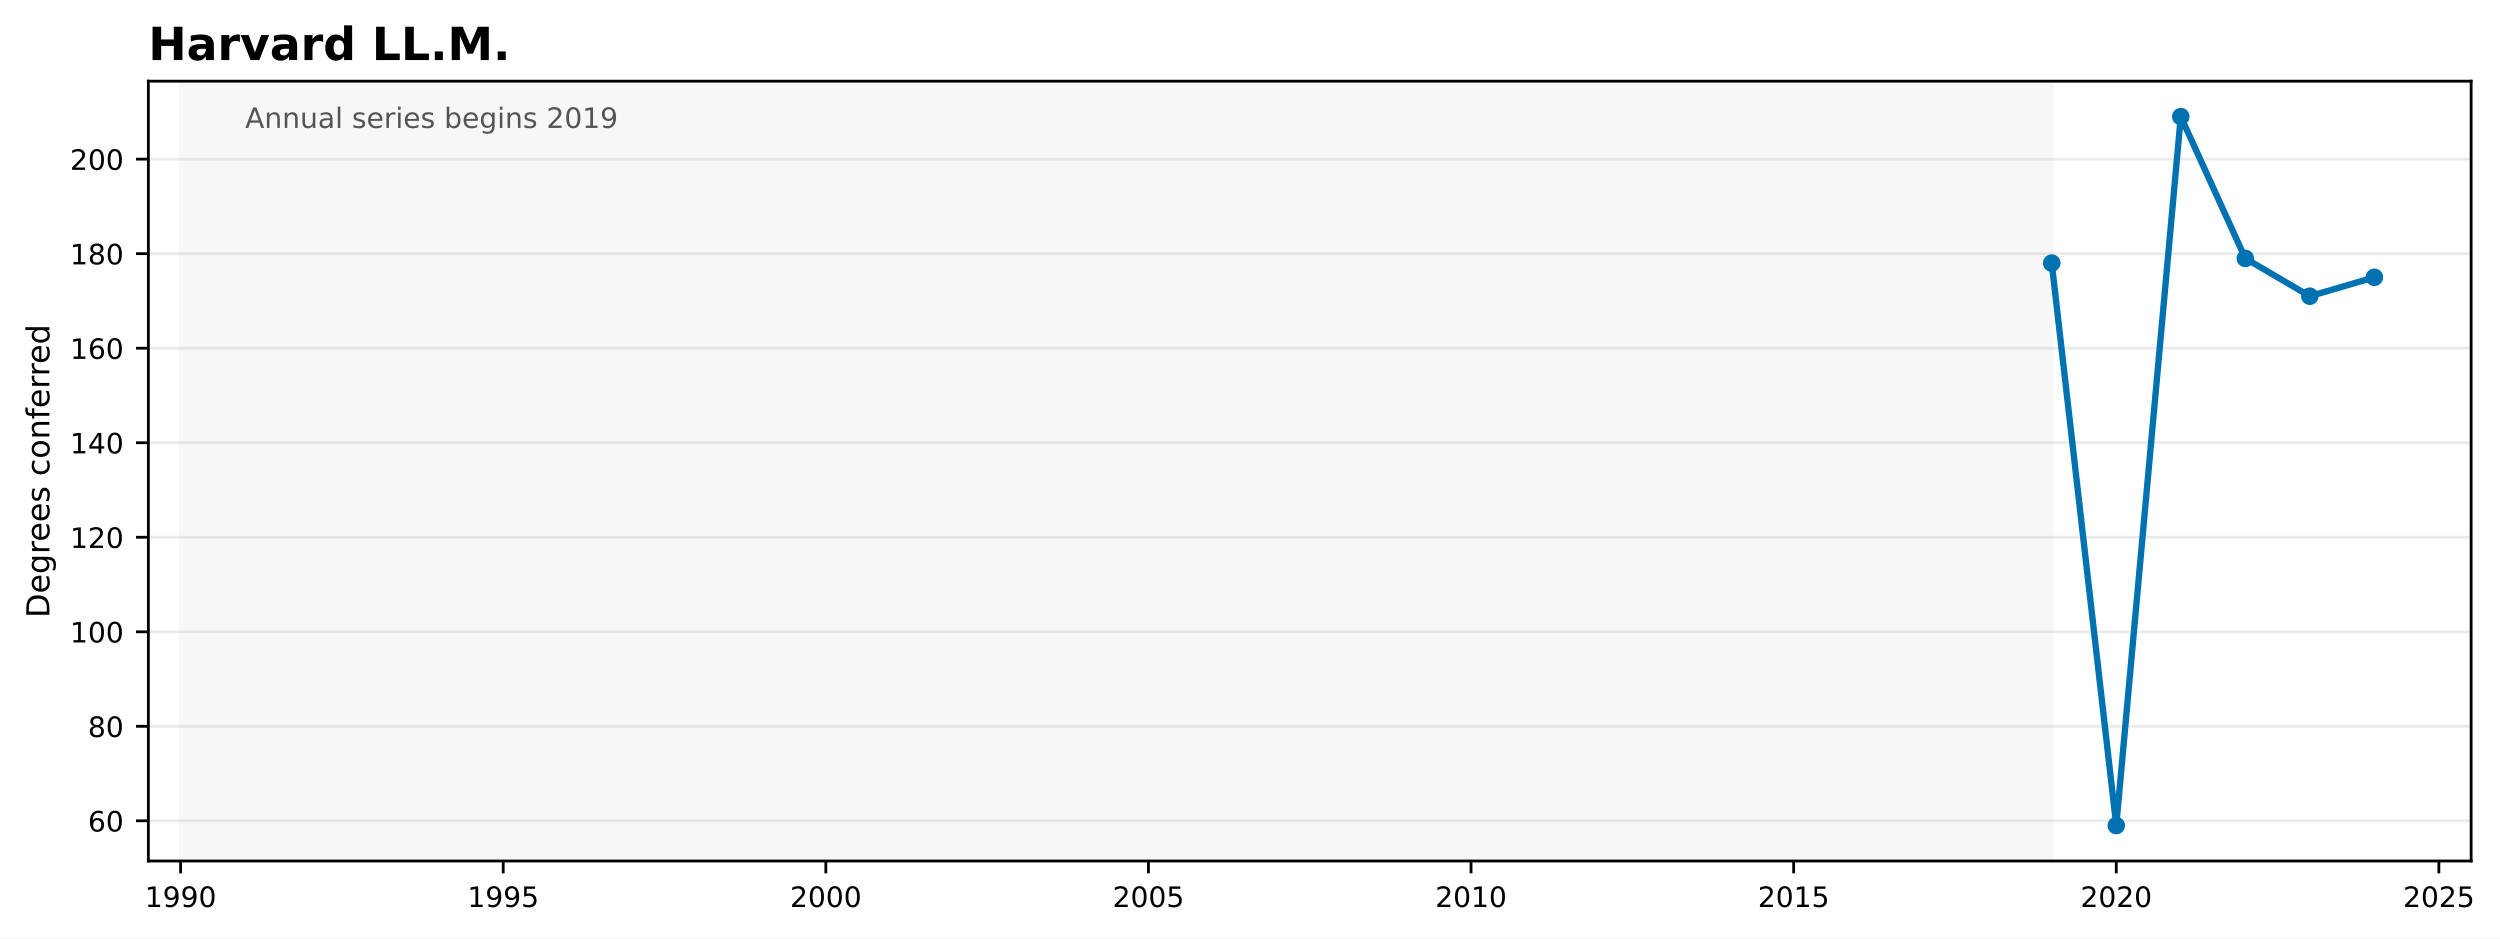
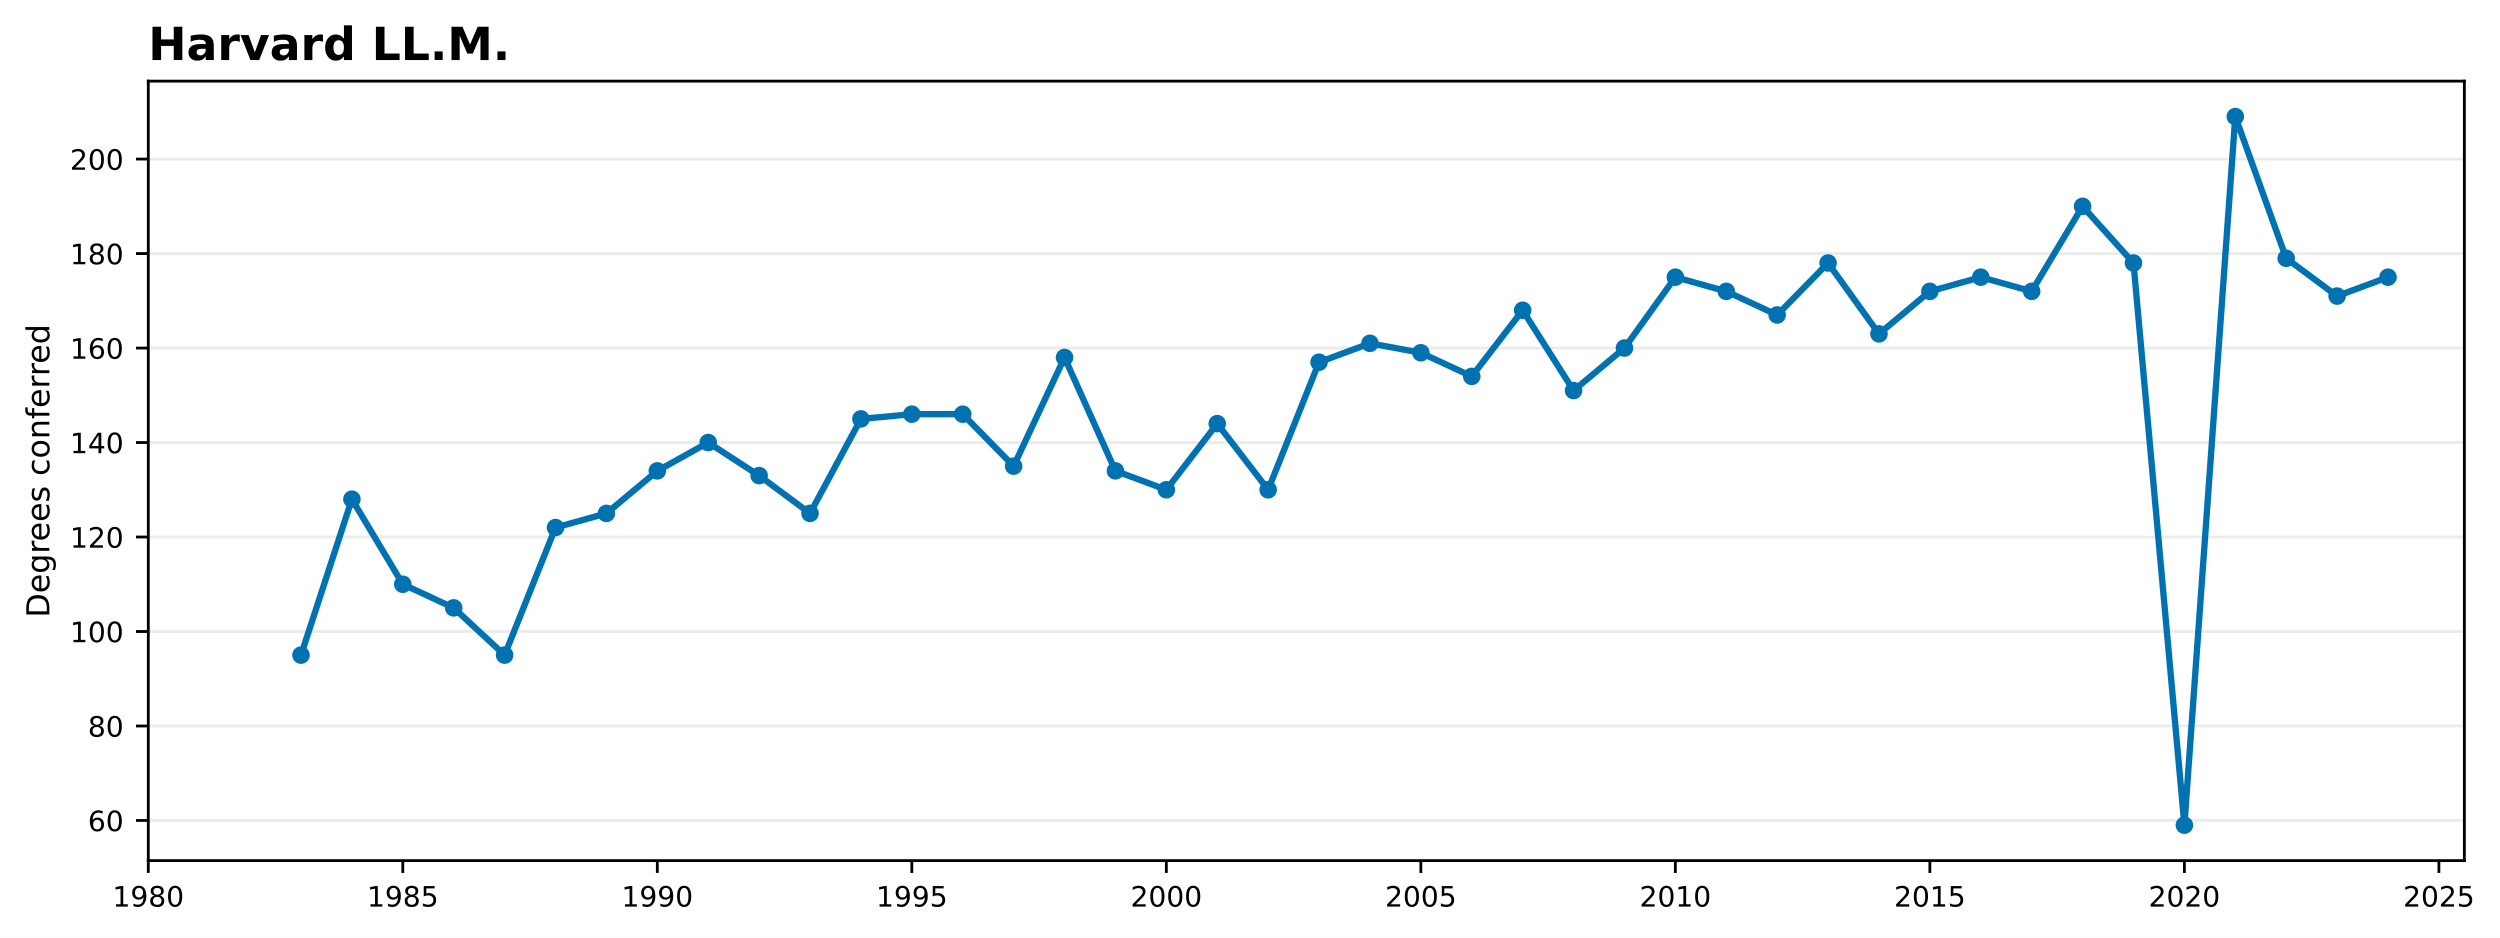
- <svg xmlns="http://www.w3.org/2000/svg" xmlns:xlink="http://www.w3.org/1999/xlink" width="710.798pt" height="266.74pt" viewBox="0 0 710.798 266.74" version="1.1">
+ <svg xmlns="http://www.w3.org/2000/svg" xmlns:xlink="http://www.w3.org/1999/xlink" width="711.113pt" height="266.74pt" viewBox="0 0 711.113 266.74" version="1.1">
  <defs>
    <style type="text/css">*{stroke-linejoin: round; stroke-linecap: butt}</style>
  </defs>
  <g id="figure_1">
    <g id="patch_1">
-       <path d="M 0 266.74  L 710.798 266.74  L 710.798 0  L 0 0  z " style="fill: #ffffff" />
+       <path d="M 0 266.74  L 711.113 266.74  L 711.113 0  L 0 0  z " style="fill: #ffffff" />
    </g>
    <g id="axes_1">
      <g id="patch_2">
-         <path d="M 42.18 244.798  L 702.59 244.798  L 702.59 23.078  L 42.18 23.078  z " style="fill: #ffffff" />
-       </g>
-       <g id="patch_3">
-         <path d="M 51.353 244.798  L 583.35 244.798  L 583.35 23.078  L 51.353 23.078  z " clip-path="url(#pd75ca9fc90)" style="fill: #999999; opacity: 0.08; stroke: #999999; stroke-linejoin: miter" />
+         <path d="M 42.18 244.798  L 700.972 244.798  L 700.972 23.078  L 42.18 23.078  z " style="fill: #ffffff" />
      </g>
      <g id="matplotlib.axis_1">
        <g id="xtick_1">
          <g id="line2d_1">
            <defs>
-               <path id="m35b9be7cf2" d="M 0 0  L 0 3.5  " style="stroke: #000000; stroke-width: 0.8" />
+               <path id="m74c1e029c2" d="M 0 0  L 0 3.5  " style="stroke: #000000; stroke-width: 0.8" />
            </defs>
            <g>
-               <use xlink:href="#m35b9be7cf2" x="51.353" y="244.798" style="stroke: #000000; stroke-width: 0.8" />
+               <use xlink:href="#m74c1e029c2" x="42.18" y="244.798" style="stroke: #000000; stroke-width: 0.8" />
            </g>
          </g>
          <g id="text_1">
-             <g transform="translate(41.17267 257.8767) scale(0.08 -0.08)">
+             <g transform="translate(32.00031 257.8767) scale(0.08 -0.08)">
              <defs>
                <path id="DejaVuSans-31" d="M 794 531  L 1825 531  L 1825 4091  L 703 3866  L 703 4441  L 1819 4666  L 2450 4666  L 2450 531  L 3481 531  L 3481 0  L 794 0  L 794 531  z " transform="scale(0.015625)" />
                <path id="DejaVuSans-39" d="M 703 97  L 703 672  Q 941 559 1184 500  Q 1428 441 1663 441  Q 2288 441 2617 861  Q 2947 1281 2994 2138  Q 2813 1869 2534 1725  Q 2256 1581 1919 1581  Q 1219 1581 811 2004  Q 403 2428 403 3163  Q 403 3881 828 4315  Q 1253 4750 1959 4750  Q 2769 4750 3195 4129  Q 3622 3509 3622 2328  Q 3622 1225 3098 567  Q 2575 -91 1691 -91  Q 1453 -91 1209 -44  Q 966 3 703 97  z M 1959 2075  Q 2384 2075 2632 2365  Q 2881 2656 2881 3163  Q 2881 3666 2632 3958  Q 2384 4250 1959 4250  Q 1534 4250 1286 3958  Q 1038 3666 1038 3163  Q 1038 2656 1286 2365  Q 1534 2075 1959 2075  z " transform="scale(0.015625)" />
+                 <path id="DejaVuSans-38" d="M 2034 2216  Q 1584 2216 1326 1975  Q 1069 1734 1069 1313  Q 1069 891 1326 650  Q 1584 409 2034 409  Q 2484 409 2743 651  Q 3003 894 3003 1313  Q 3003 1734 2745 1975  Q 2488 2216 2034 2216  z M 1403 2484  Q 997 2584 770 2862  Q 544 3141 544 3541  Q 544 4100 942 4425  Q 1341 4750 2034 4750  Q 2731 4750 3128 4425  Q 3525 4100 3525 3541  Q 3525 3141 3298 2862  Q 3072 2584 2669 2484  Q 3125 2378 3379 2068  Q 3634 1759 3634 1313  Q 3634 634 3220 271  Q 2806 -91 2034 -91  Q 1263 -91 848 271  Q 434 634 434 1313  Q 434 1759 690 2068  Q 947 2378 1403 2484  z M 1172 3481  Q 1172 3119 1398 2916  Q 1625 2713 2034 2713  Q 2441 2713 2670 2916  Q 2900 3119 2900 3481  Q 2900 3844 2670 4047  Q 2441 4250 2034 4250  Q 1625 4250 1398 4047  Q 1172 3844 1172 3481  z " transform="scale(0.015625)" />
                <path id="DejaVuSans-30" d="M 2034 4250  Q 1547 4250 1301 3770  Q 1056 3291 1056 2328  Q 1056 1369 1301 889  Q 1547 409 2034 409  Q 2525 409 2770 889  Q 3016 1369 3016 2328  Q 3016 3291 2770 3770  Q 2525 4250 2034 4250  z M 2034 4750  Q 2819 4750 3233 4129  Q 3647 3509 3647 2328  Q 3647 1150 3233 529  Q 2819 -91 2034 -91  Q 1250 -91 836 529  Q 422 1150 422 2328  Q 422 3509 836 4129  Q 1250 4750 2034 4750  z " transform="scale(0.015625)" />
              </defs>
+               <use xlink:href="#DejaVuSans-31" />
+               <use xlink:href="#DejaVuSans-39" transform="translate(63.62305 0)" />
+               <use xlink:href="#DejaVuSans-38" transform="translate(127.2461 0)" />
+               <use xlink:href="#DejaVuSans-30" transform="translate(190.8691 0)" />
+             </g>
+           </g>
+         </g>
+         <g id="xtick_2">
+           <g id="line2d_2">
+             <g>
+               <use xlink:href="#m74c1e029c2" x="114.575" y="244.798" style="stroke: #000000; stroke-width: 0.8" />
+             </g>
+           </g>
+           <g id="text_2">
+             <g transform="translate(104.395 257.8767) scale(0.08 -0.08)">
+               <defs>
+                 <path id="DejaVuSans-35" d="M 691 4666  L 3169 4666  L 3169 4134  L 1269 4134  L 1269 2991  Q 1406 3038 1543 3061  Q 1681 3084 1819 3084  Q 2600 3084 3056 2656  Q 3513 2228 3513 1497  Q 3513 744 3044 326  Q 2575 -91 1722 -91  Q 1428 -91 1123 -41  Q 819 9 494 109  L 494 744  Q 775 591 1075 516  Q 1375 441 1709 441  Q 2250 441 2565 725  Q 2881 1009 2881 1497  Q 2881 1984 2565 2268  Q 2250 2553 1709 2553  Q 1456 2553 1204 2497  Q 953 2441 691 2322  L 691 4666  z " transform="scale(0.015625)" />
+               </defs>
+               <use xlink:href="#DejaVuSans-31" />
+               <use xlink:href="#DejaVuSans-39" transform="translate(63.62305 0)" />
+               <use xlink:href="#DejaVuSans-38" transform="translate(127.2461 0)" />
+               <use xlink:href="#DejaVuSans-35" transform="translate(190.8691 0)" />
+             </g>
+           </g>
+         </g>
+         <g id="xtick_3">
+           <g id="line2d_3">
+             <g>
+               <use xlink:href="#m74c1e029c2" x="186.97" y="244.798" style="stroke: #000000; stroke-width: 0.8" />
+             </g>
+           </g>
+           <g id="text_3">
+             <g transform="translate(176.7897 257.8767) scale(0.08 -0.08)">
              <use xlink:href="#DejaVuSans-31" />
              <use xlink:href="#DejaVuSans-39" transform="translate(63.62305 0)" />
              <use xlink:href="#DejaVuSans-39" transform="translate(127.2461 0)" />
              <use xlink:href="#DejaVuSans-30" transform="translate(190.8691 0)" />
            </g>
          </g>
        </g>
-         <g id="xtick_2">
-           <g id="line2d_2">
-             <g>
-               <use xlink:href="#m35b9be7cf2" x="143.076" y="244.798" style="stroke: #000000; stroke-width: 0.8" />
-             </g>
-           </g>
-           <g id="text_2">
-             <g transform="translate(132.8963 257.8767) scale(0.08 -0.08)">
-               <defs>
-                 <path id="DejaVuSans-35" d="M 691 4666  L 3169 4666  L 3169 4134  L 1269 4134  L 1269 2991  Q 1406 3038 1543 3061  Q 1681 3084 1819 3084  Q 2600 3084 3056 2656  Q 3513 2228 3513 1497  Q 3513 744 3044 326  Q 2575 -91 1722 -91  Q 1428 -91 1123 -41  Q 819 9 494 109  L 494 744  Q 775 591 1075 516  Q 1375 441 1709 441  Q 2250 441 2565 725  Q 2881 1009 2881 1497  Q 2881 1984 2565 2268  Q 2250 2553 1709 2553  Q 1456 2553 1204 2497  Q 953 2441 691 2322  L 691 4666  z " transform="scale(0.015625)" />
-               </defs>
+         <g id="xtick_4">
+           <g id="line2d_4">
+             <g>
+               <use xlink:href="#m74c1e029c2" x="259.364" y="244.798" style="stroke: #000000; stroke-width: 0.8" />
+             </g>
+           </g>
+           <g id="text_4">
+             <g transform="translate(249.1844 257.8767) scale(0.08 -0.08)">
              <use xlink:href="#DejaVuSans-31" />
              <use xlink:href="#DejaVuSans-39" transform="translate(63.62305 0)" />
              <use xlink:href="#DejaVuSans-39" transform="translate(127.2461 0)" />
              <use xlink:href="#DejaVuSans-35" transform="translate(190.8691 0)" />
            </g>
          </g>
        </g>
-         <g id="xtick_3">
-           <g id="line2d_3">
-             <g>
-               <use xlink:href="#m35b9be7cf2" x="234.8" y="244.798" style="stroke: #000000; stroke-width: 0.8" />
-             </g>
-           </g>
-           <g id="text_3">
-             <g transform="translate(224.6199 257.8767) scale(0.08 -0.08)">
+         <g id="xtick_5">
+           <g id="line2d_5">
+             <g>
+               <use xlink:href="#m74c1e029c2" x="331.759" y="244.798" style="stroke: #000000; stroke-width: 0.8" />
+             </g>
+           </g>
+           <g id="text_5">
+             <g transform="translate(321.5792 257.8767) scale(0.08 -0.08)">
              <defs>
                <path id="DejaVuSans-32" d="M 1228 531  L 3431 531  L 3431 0  L 469 0  L 469 531  Q 828 903 1448 1529  Q 2069 2156 2228 2338  Q 2531 2678 2651 2914  Q 2772 3150 2772 3378  Q 2772 3750 2511 3984  Q 2250 4219 1831 4219  Q 1534 4219 1204 4116  Q 875 4013 500 3803  L 500 4441  Q 881 4594 1212 4672  Q 1544 4750 1819 4750  Q 2544 4750 2975 4387  Q 3406 4025 3406 3419  Q 3406 3131 3298 2873  Q 3191 2616 2906 2266  Q 2828 2175 2409 1742  Q 1991 1309 1228 531  z " transform="scale(0.015625)" />
              </defs>
              <use xlink:href="#DejaVuSans-32" />
              <use xlink:href="#DejaVuSans-30" transform="translate(63.62305 0)" />
              <use xlink:href="#DejaVuSans-30" transform="translate(127.2461 0)" />
              <use xlink:href="#DejaVuSans-30" transform="translate(190.8691 0)" />
            </g>
          </g>
        </g>
-         <g id="xtick_4">
-           <g id="line2d_4">
-             <g>
-               <use xlink:href="#m35b9be7cf2" x="326.524" y="244.798" style="stroke: #000000; stroke-width: 0.8" />
-             </g>
-           </g>
-           <g id="text_4">
-             <g transform="translate(316.3435 257.8767) scale(0.08 -0.08)">
+         <g id="xtick_6">
+           <g id="line2d_6">
+             <g>
+               <use xlink:href="#m74c1e029c2" x="404.154" y="244.798" style="stroke: #000000; stroke-width: 0.8" />
+             </g>
+           </g>
+           <g id="text_6">
+             <g transform="translate(393.9739 257.8767) scale(0.08 -0.08)">
              <use xlink:href="#DejaVuSans-32" />
              <use xlink:href="#DejaVuSans-30" transform="translate(63.62305 0)" />
              <use xlink:href="#DejaVuSans-30" transform="translate(127.2461 0)" />
              <use xlink:href="#DejaVuSans-35" transform="translate(190.8691 0)" />
            </g>
          </g>
        </g>
-         <g id="xtick_5">
-           <g id="line2d_5">
-             <g>
-               <use xlink:href="#m35b9be7cf2" x="418.247" y="244.798" style="stroke: #000000; stroke-width: 0.8" />
-             </g>
-           </g>
-           <g id="text_5">
-             <g transform="translate(408.0671 257.8767) scale(0.08 -0.08)">
+         <g id="xtick_7">
+           <g id="line2d_7">
+             <g>
+               <use xlink:href="#m74c1e029c2" x="476.549" y="244.798" style="stroke: #000000; stroke-width: 0.8" />
+             </g>
+           </g>
+           <g id="text_7">
+             <g transform="translate(466.3686 257.8767) scale(0.08 -0.08)">
              <use xlink:href="#DejaVuSans-32" />
              <use xlink:href="#DejaVuSans-30" transform="translate(63.62305 0)" />
              <use xlink:href="#DejaVuSans-31" transform="translate(127.2461 0)" />
              <use xlink:href="#DejaVuSans-30" transform="translate(190.8691 0)" />
            </g>
          </g>
        </g>
-         <g id="xtick_6">
-           <g id="line2d_6">
-             <g>
-               <use xlink:href="#m35b9be7cf2" x="509.971" y="244.798" style="stroke: #000000; stroke-width: 0.8" />
-             </g>
-           </g>
-           <g id="text_6">
-             <g transform="translate(499.7907 257.8767) scale(0.08 -0.08)">
+         <g id="xtick_8">
+           <g id="line2d_8">
+             <g>
+               <use xlink:href="#m74c1e029c2" x="548.943" y="244.798" style="stroke: #000000; stroke-width: 0.8" />
+             </g>
+           </g>
+           <g id="text_8">
+             <g transform="translate(538.7633 257.8767) scale(0.08 -0.08)">
              <use xlink:href="#DejaVuSans-32" />
              <use xlink:href="#DejaVuSans-30" transform="translate(63.62305 0)" />
              <use xlink:href="#DejaVuSans-31" transform="translate(127.2461 0)" />
              <use xlink:href="#DejaVuSans-35" transform="translate(190.8691 0)" />
            </g>
          </g>
        </g>
-         <g id="xtick_7">
-           <g id="line2d_7">
-             <g>
-               <use xlink:href="#m35b9be7cf2" x="601.694" y="244.798" style="stroke: #000000; stroke-width: 0.8" />
-             </g>
-           </g>
-           <g id="text_7">
-             <g transform="translate(591.5143 257.8767) scale(0.08 -0.08)">
+         <g id="xtick_9">
+           <g id="line2d_9">
+             <g>
+               <use xlink:href="#m74c1e029c2" x="621.338" y="244.798" style="stroke: #000000; stroke-width: 0.8" />
+             </g>
+           </g>
+           <g id="text_9">
+             <g transform="translate(611.158 257.8767) scale(0.08 -0.08)">
              <use xlink:href="#DejaVuSans-32" />
              <use xlink:href="#DejaVuSans-30" transform="translate(63.62305 0)" />
              <use xlink:href="#DejaVuSans-32" transform="translate(127.2461 0)" />
              <use xlink:href="#DejaVuSans-30" transform="translate(190.8691 0)" />
            </g>
          </g>
        </g>
-         <g id="xtick_8">
-           <g id="line2d_8">
-             <g>
-               <use xlink:href="#m35b9be7cf2" x="693.418" y="244.798" style="stroke: #000000; stroke-width: 0.8" />
-             </g>
-           </g>
-           <g id="text_8">
-             <g transform="translate(683.238 257.8767) scale(0.08 -0.08)">
+         <g id="xtick_10">
+           <g id="line2d_10">
+             <g>
+               <use xlink:href="#m74c1e029c2" x="693.733" y="244.798" style="stroke: #000000; stroke-width: 0.8" />
+             </g>
+           </g>
+           <g id="text_10">
+             <g transform="translate(683.5527 257.8767) scale(0.08 -0.08)">
              <use xlink:href="#DejaVuSans-32" />
              <use xlink:href="#DejaVuSans-30" transform="translate(63.62305 0)" />
              <use xlink:href="#DejaVuSans-32" transform="translate(127.2461 0)" />
              <use xlink:href="#DejaVuSans-35" transform="translate(190.8691 0)" />
            </g>
          </g>
        </g>
      </g>
      <g id="matplotlib.axis_2">
        <g id="ytick_1">
-           <g id="line2d_9">
-             <path d="M 42.18 233.376  L 702.59 233.376  " clip-path="url(#pd75ca9fc90)" style="fill: none; stroke: #b0b0b0; stroke-opacity: 0.25; stroke-width: 0.8; stroke-linecap: square" />
-           </g>
-           <g id="line2d_10">
+           <g id="line2d_11">
+             <path d="M 42.18 233.376  L 700.972 233.376  " clip-path="url(#pdbf2607a46)" style="fill: none; stroke: #b0b0b0; stroke-opacity: 0.25; stroke-width: 0.8; stroke-linecap: square" />
+           </g>
+           <g id="line2d_12">
            <defs>
-               <path id="mcba02f9707" d="M 0 0  L -3.5 0  " style="stroke: #000000; stroke-width: 0.8" />
+               <path id="mb4d00c3339" d="M 0 0  L -3.5 0  " style="stroke: #000000; stroke-width: 0.8" />
            </defs>
            <g>
-               <use xlink:href="#mcba02f9707" x="42.18" y="233.376" style="stroke: #000000; stroke-width: 0.8" />
-             </g>
-           </g>
-           <g id="text_9">
+               <use xlink:href="#mb4d00c3339" x="42.18" y="233.376" style="stroke: #000000; stroke-width: 0.8" />
+             </g>
+           </g>
+           <g id="text_11">
            <g transform="translate(25.00031 236.4154) scale(0.08 -0.08)">
              <defs>
                <path id="DejaVuSans-36" d="M 2113 2584  Q 1688 2584 1439 2293  Q 1191 2003 1191 1497  Q 1191 994 1439 701  Q 1688 409 2113 409  Q 2538 409 2786 701  Q 3034 994 3034 1497  Q 3034 2003 2786 2293  Q 2538 2584 2113 2584  z M 3366 4563  L 3366 3988  Q 3128 4100 2886 4159  Q 2644 4219 2406 4219  Q 1781 4219 1451 3797  Q 1122 3375 1075 2522  Q 1259 2794 1537 2939  Q 1816 3084 2150 3084  Q 2853 3084 3261 2657  Q 3669 2231 3669 1497  Q 3669 778 3244 343  Q 2819 -91 2113 -91  Q 1303 -91 875 529  Q 447 1150 447 2328  Q 447 3434 972 4092  Q 1497 4750 2381 4750  Q 2619 4750 2861 4703  Q 3103 4656 3366 4563  z " transform="scale(0.015625)" />
              </defs>
              <use xlink:href="#DejaVuSans-36" />
              <use xlink:href="#DejaVuSans-30" transform="translate(63.62305 0)" />
            </g>
          </g>
        </g>
        <g id="ytick_2">
-           <g id="line2d_11">
-             <path d="M 42.18 206.501  L 702.59 206.501  " clip-path="url(#pd75ca9fc90)" style="fill: none; stroke: #b0b0b0; stroke-opacity: 0.25; stroke-width: 0.8; stroke-linecap: square" />
-           </g>
-           <g id="line2d_12">
-             <g>
-               <use xlink:href="#mcba02f9707" x="42.18" y="206.501" style="stroke: #000000; stroke-width: 0.8" />
-             </g>
-           </g>
-           <g id="text_10">
+           <g id="line2d_13">
+             <path d="M 42.18 206.501  L 700.972 206.501  " clip-path="url(#pdbf2607a46)" style="fill: none; stroke: #b0b0b0; stroke-opacity: 0.25; stroke-width: 0.8; stroke-linecap: square" />
+           </g>
+           <g id="line2d_14">
+             <g>
+               <use xlink:href="#mb4d00c3339" x="42.18" y="206.501" style="stroke: #000000; stroke-width: 0.8" />
+             </g>
+           </g>
+           <g id="text_12">
            <g transform="translate(25.00031 209.5403) scale(0.08 -0.08)">
-               <defs>
-                 <path id="DejaVuSans-38" d="M 2034 2216  Q 1584 2216 1326 1975  Q 1069 1734 1069 1313  Q 1069 891 1326 650  Q 1584 409 2034 409  Q 2484 409 2743 651  Q 3003 894 3003 1313  Q 3003 1734 2745 1975  Q 2488 2216 2034 2216  z M 1403 2484  Q 997 2584 770 2862  Q 544 3141 544 3541  Q 544 4100 942 4425  Q 1341 4750 2034 4750  Q 2731 4750 3128 4425  Q 3525 4100 3525 3541  Q 3525 3141 3298 2862  Q 3072 2584 2669 2484  Q 3125 2378 3379 2068  Q 3634 1759 3634 1313  Q 3634 634 3220 271  Q 2806 -91 2034 -91  Q 1263 -91 848 271  Q 434 634 434 1313  Q 434 1759 690 2068  Q 947 2378 1403 2484  z M 1172 3481  Q 1172 3119 1398 2916  Q 1625 2713 2034 2713  Q 2441 2713 2670 2916  Q 2900 3119 2900 3481  Q 2900 3844 2670 4047  Q 2441 4250 2034 4250  Q 1625 4250 1398 4047  Q 1172 3844 1172 3481  z " transform="scale(0.015625)" />
-               </defs>
              <use xlink:href="#DejaVuSans-38" />
              <use xlink:href="#DejaVuSans-30" transform="translate(63.62305 0)" />
            </g>
          </g>
        </g>
        <g id="ytick_3">
-           <g id="line2d_13">
-             <path d="M 42.18 179.626  L 702.59 179.626  " clip-path="url(#pd75ca9fc90)" style="fill: none; stroke: #b0b0b0; stroke-opacity: 0.25; stroke-width: 0.8; stroke-linecap: square" />
-           </g>
-           <g id="line2d_14">
-             <g>
-               <use xlink:href="#mcba02f9707" x="42.18" y="179.626" style="stroke: #000000; stroke-width: 0.8" />
-             </g>
-           </g>
-           <g id="text_11">
+           <g id="line2d_15">
+             <path d="M 42.18 179.626  L 700.972 179.626  " clip-path="url(#pdbf2607a46)" style="fill: none; stroke: #b0b0b0; stroke-opacity: 0.25; stroke-width: 0.8; stroke-linecap: square" />
+           </g>
+           <g id="line2d_16">
+             <g>
+               <use xlink:href="#mb4d00c3339" x="42.18" y="179.626" style="stroke: #000000; stroke-width: 0.8" />
+             </g>
+           </g>
+           <g id="text_13">
            <g transform="translate(19.91031 182.6651) scale(0.08 -0.08)">
              <use xlink:href="#DejaVuSans-31" />
              <use xlink:href="#DejaVuSans-30" transform="translate(63.62305 0)" />
              <use xlink:href="#DejaVuSans-30" transform="translate(127.2461 0)" />
            </g>
          </g>
        </g>
        <g id="ytick_4">
-           <g id="line2d_15">
-             <path d="M 42.18 152.751  L 702.59 152.751  " clip-path="url(#pd75ca9fc90)" style="fill: none; stroke: #b0b0b0; stroke-opacity: 0.25; stroke-width: 0.8; stroke-linecap: square" />
-           </g>
-           <g id="line2d_16">
-             <g>
-               <use xlink:href="#mcba02f9707" x="42.18" y="152.751" style="stroke: #000000; stroke-width: 0.8" />
-             </g>
-           </g>
-           <g id="text_12">
+           <g id="line2d_17">
+             <path d="M 42.18 152.751  L 700.972 152.751  " clip-path="url(#pdbf2607a46)" style="fill: none; stroke: #b0b0b0; stroke-opacity: 0.25; stroke-width: 0.8; stroke-linecap: square" />
+           </g>
+           <g id="line2d_18">
+             <g>
+               <use xlink:href="#mb4d00c3339" x="42.18" y="152.751" style="stroke: #000000; stroke-width: 0.8" />
+             </g>
+           </g>
+           <g id="text_14">
            <g transform="translate(19.91031 155.79) scale(0.08 -0.08)">
              <use xlink:href="#DejaVuSans-31" />
              <use xlink:href="#DejaVuSans-32" transform="translate(63.62305 0)" />
              <use xlink:href="#DejaVuSans-30" transform="translate(127.2461 0)" />
            </g>
          </g>
        </g>
        <g id="ytick_5">
-           <g id="line2d_17">
-             <path d="M 42.18 125.875  L 702.59 125.875  " clip-path="url(#pd75ca9fc90)" style="fill: none; stroke: #b0b0b0; stroke-opacity: 0.25; stroke-width: 0.8; stroke-linecap: square" />
-           </g>
-           <g id="line2d_18">
-             <g>
-               <use xlink:href="#mcba02f9707" x="42.18" y="125.875" style="stroke: #000000; stroke-width: 0.8" />
-             </g>
-           </g>
-           <g id="text_13">
+           <g id="line2d_19">
+             <path d="M 42.18 125.875  L 700.972 125.875  " clip-path="url(#pdbf2607a46)" style="fill: none; stroke: #b0b0b0; stroke-opacity: 0.25; stroke-width: 0.8; stroke-linecap: square" />
+           </g>
+           <g id="line2d_20">
+             <g>
+               <use xlink:href="#mb4d00c3339" x="42.18" y="125.875" style="stroke: #000000; stroke-width: 0.8" />
+             </g>
+           </g>
+           <g id="text_15">
            <g transform="translate(19.91031 128.9148) scale(0.08 -0.08)">
              <defs>
                <path id="DejaVuSans-34" d="M 2419 4116  L 825 1625  L 2419 1625  L 2419 4116  z M 2253 4666  L 3047 4666  L 3047 1625  L 3713 1625  L 3713 1100  L 3047 1100  L 3047 0  L 2419 0  L 2419 1100  L 313 1100  L 313 1709  L 2253 4666  z " transform="scale(0.015625)" />
              </defs>
              <use xlink:href="#DejaVuSans-31" />
              <use xlink:href="#DejaVuSans-34" transform="translate(63.62305 0)" />
              <use xlink:href="#DejaVuSans-30" transform="translate(127.2461 0)" />
            </g>
          </g>
        </g>
        <g id="ytick_6">
-           <g id="line2d_19">
-             <path d="M 42.18 99  L 702.59 99  " clip-path="url(#pd75ca9fc90)" style="fill: none; stroke: #b0b0b0; stroke-opacity: 0.25; stroke-width: 0.8; stroke-linecap: square" />
-           </g>
-           <g id="line2d_20">
-             <g>
-               <use xlink:href="#mcba02f9707" x="42.18" y="99" style="stroke: #000000; stroke-width: 0.8" />
-             </g>
-           </g>
-           <g id="text_14">
+           <g id="line2d_21">
+             <path d="M 42.18 99  L 700.972 99  " clip-path="url(#pdbf2607a46)" style="fill: none; stroke: #b0b0b0; stroke-opacity: 0.25; stroke-width: 0.8; stroke-linecap: square" />
+           </g>
+           <g id="line2d_22">
+             <g>
+               <use xlink:href="#mb4d00c3339" x="42.18" y="99" style="stroke: #000000; stroke-width: 0.8" />
+             </g>
+           </g>
+           <g id="text_16">
            <g transform="translate(19.91031 102.0396) scale(0.08 -0.08)">
              <use xlink:href="#DejaVuSans-31" />
              <use xlink:href="#DejaVuSans-36" transform="translate(63.62305 0)" />
              <use xlink:href="#DejaVuSans-30" transform="translate(127.2461 0)" />
            </g>
          </g>
        </g>
        <g id="ytick_7">
-           <g id="line2d_21">
-             <path d="M 42.18 72.125  L 702.59 72.125  " clip-path="url(#pd75ca9fc90)" style="fill: none; stroke: #b0b0b0; stroke-opacity: 0.25; stroke-width: 0.8; stroke-linecap: square" />
-           </g>
-           <g id="line2d_22">
-             <g>
-               <use xlink:href="#mcba02f9707" x="42.18" y="72.125" style="stroke: #000000; stroke-width: 0.8" />
-             </g>
-           </g>
-           <g id="text_15">
+           <g id="line2d_23">
+             <path d="M 42.18 72.125  L 700.972 72.125  " clip-path="url(#pdbf2607a46)" style="fill: none; stroke: #b0b0b0; stroke-opacity: 0.25; stroke-width: 0.8; stroke-linecap: square" />
+           </g>
+           <g id="line2d_24">
+             <g>
+               <use xlink:href="#mb4d00c3339" x="42.18" y="72.125" style="stroke: #000000; stroke-width: 0.8" />
+             </g>
+           </g>
+           <g id="text_17">
            <g transform="translate(19.91031 75.1645) scale(0.08 -0.08)">
              <use xlink:href="#DejaVuSans-31" />
              <use xlink:href="#DejaVuSans-38" transform="translate(63.62305 0)" />
              <use xlink:href="#DejaVuSans-30" transform="translate(127.2461 0)" />
            </g>
          </g>
        </g>
        <g id="ytick_8">
-           <g id="line2d_23">
-             <path d="M 42.18 45.25  L 702.59 45.25  " clip-path="url(#pd75ca9fc90)" style="fill: none; stroke: #b0b0b0; stroke-opacity: 0.25; stroke-width: 0.8; stroke-linecap: square" />
-           </g>
-           <g id="line2d_24">
-             <g>
-               <use xlink:href="#mcba02f9707" x="42.18" y="45.25" style="stroke: #000000; stroke-width: 0.8" />
-             </g>
-           </g>
-           <g id="text_16">
+           <g id="line2d_25">
+             <path d="M 42.18 45.25  L 700.972 45.25  " clip-path="url(#pdbf2607a46)" style="fill: none; stroke: #b0b0b0; stroke-opacity: 0.25; stroke-width: 0.8; stroke-linecap: square" />
+           </g>
+           <g id="line2d_26">
+             <g>
+               <use xlink:href="#mb4d00c3339" x="42.18" y="45.25" style="stroke: #000000; stroke-width: 0.8" />
+             </g>
+           </g>
+           <g id="text_18">
            <g transform="translate(19.91031 48.28934) scale(0.08 -0.08)">
              <use xlink:href="#DejaVuSans-32" />
              <use xlink:href="#DejaVuSans-30" transform="translate(63.62305 0)" />
              <use xlink:href="#DejaVuSans-30" transform="translate(127.2461 0)" />
            </g>
          </g>
        </g>
-         <g id="text_17">
+         <g id="text_19">
          <g transform="translate(14.03859 175.6677) rotate(-90) scale(0.09 -0.09)">
            <defs>
              <path id="DejaVuSans-44" d="M 1259 4147  L 1259 519  L 2022 519  Q 2988 519 3436 956  Q 3884 1394 3884 2338  Q 3884 3275 3436 3711  Q 2988 4147 2022 4147  L 1259 4147  z M 628 4666  L 1925 4666  Q 3281 4666 3915 4102  Q 4550 3538 4550 2338  Q 4550 1131 3912 565  Q 3275 0 1925 0  L 628 0  L 628 4666  z " transform="scale(0.015625)" />
              <path id="DejaVuSans-65" d="M 3597 1894  L 3597 1613  L 953 1613  Q 991 1019 1311 708  Q 1631 397 2203 397  Q 2534 397 2845 478  Q 3156 559 3463 722  L 3463 178  Q 3153 47 2828 -22  Q 2503 -91 2169 -91  Q 1331 -91 842 396  Q 353 884 353 1716  Q 353 2575 817 3079  Q 1281 3584 2069 3584  Q 2775 3584 3186 3129  Q 3597 2675 3597 1894  z M 3022 2063  Q 3016 2534 2758 2815  Q 2500 3097 2075 3097  Q 1594 3097 1305 2825  Q 1016 2553 972 2059  L 3022 2063  z " transform="scale(0.015625)" />
              <path id="DejaVuSans-67" d="M 2906 1791  Q 2906 2416 2648 2759  Q 2391 3103 1925 3103  Q 1463 3103 1205 2759  Q 947 2416 947 1791  Q 947 1169 1205 825  Q 1463 481 1925 481  Q 2391 481 2648 825  Q 2906 1169 2906 1791  z M 3481 434  Q 3481 -459 3084 -895  Q 2688 -1331 1869 -1331  Q 1566 -1331 1297 -1286  Q 1028 -1241 775 -1147  L 775 -588  Q 1028 -725 1275 -790  Q 1522 -856 1778 -856  Q 2344 -856 2625 -561  Q 2906 -266 2906 331  L 2906 616  Q 2728 306 2450 153  Q 2172 0 1784 0  Q 1141 0 747 490  Q 353 981 353 1791  Q 353 2603 747 3093  Q 1141 3584 1784 3584  Q 2172 3584 2450 3431  Q 2728 3278 2906 2969  L 2906 3500  L 3481 3500  L 3481 434  z " transform="scale(0.015625)" />
              <path id="DejaVuSans-72" d="M 2631 2963  Q 2534 3019 2420 3045  Q 2306 3072 2169 3072  Q 1681 3072 1420 2755  Q 1159 2438 1159 1844  L 1159 0  L 581 0  L 581 3500  L 1159 3500  L 1159 2956  Q 1341 3275 1631 3429  Q 1922 3584 2338 3584  Q 2397 3584 2469 3576  Q 2541 3569 2628 3553  L 2631 2963  z " transform="scale(0.015625)" />
              <path id="DejaVuSans-73" d="M 2834 3397  L 2834 2853  Q 2591 2978 2328 3040  Q 2066 3103 1784 3103  Q 1356 3103 1142 2972  Q 928 2841 928 2578  Q 928 2378 1081 2264  Q 1234 2150 1697 2047  L 1894 2003  Q 2506 1872 2764 1633  Q 3022 1394 3022 966  Q 3022 478 2636 193  Q 2250 -91 1575 -91  Q 1294 -91 989 -36  Q 684 19 347 128  L 347 722  Q 666 556 975 473  Q 1284 391 1588 391  Q 1994 391 2212 530  Q 2431 669 2431 922  Q 2431 1156 2273 1281  Q 2116 1406 1581 1522  L 1381 1569  Q 847 1681 609 1914  Q 372 2147 372 2553  Q 372 3047 722 3315  Q 1072 3584 1716 3584  Q 2034 3584 2315 3537  Q 2597 3491 2834 3397  z " transform="scale(0.015625)" />
              <path id="DejaVuSans-20" transform="scale(0.015625)" />
              <path id="DejaVuSans-63" d="M 3122 3366  L 3122 2828  Q 2878 2963 2633 3030  Q 2388 3097 2138 3097  Q 1578 3097 1268 2742  Q 959 2388 959 1747  Q 959 1106 1268 751  Q 1578 397 2138 397  Q 2388 397 2633 464  Q 2878 531 3122 666  L 3122 134  Q 2881 22 2623 -34  Q 2366 -91 2075 -91  Q 1284 -91 818 406  Q 353 903 353 1747  Q 353 2603 823 3093  Q 1294 3584 2113 3584  Q 2378 3584 2631 3529  Q 2884 3475 3122 3366  z " transform="scale(0.015625)" />
              <path id="DejaVuSans-6f" d="M 1959 3097  Q 1497 3097 1228 2736  Q 959 2375 959 1747  Q 959 1119 1226 758  Q 1494 397 1959 397  Q 2419 397 2687 759  Q 2956 1122 2956 1747  Q 2956 2369 2687 2733  Q 2419 3097 1959 3097  z M 1959 3584  Q 2709 3584 3137 3096  Q 3566 2609 3566 1747  Q 3566 888 3137 398  Q 2709 -91 1959 -91  Q 1206 -91 779 398  Q 353 888 353 1747  Q 353 2609 779 3096  Q 1206 3584 1959 3584  z " transform="scale(0.015625)" />
              <path id="DejaVuSans-6e" d="M 3513 2113  L 3513 0  L 2938 0  L 2938 2094  Q 2938 2591 2744 2837  Q 2550 3084 2163 3084  Q 1697 3084 1428 2787  Q 1159 2491 1159 1978  L 1159 0  L 581 0  L 581 3500  L 1159 3500  L 1159 2956  Q 1366 3272 1645 3428  Q 1925 3584 2291 3584  Q 2894 3584 3203 3211  Q 3513 2838 3513 2113  z " transform="scale(0.015625)" />
              <path id="DejaVuSans-66" d="M 2375 4863  L 2375 4384  L 1825 4384  Q 1516 4384 1395 4259  Q 1275 4134 1275 3809  L 1275 3500  L 2222 3500  L 2222 3053  L 1275 3053  L 1275 0  L 697 0  L 697 3053  L 147 3053  L 147 3500  L 697 3500  L 697 3744  Q 697 4328 969 4595  Q 1241 4863 1831 4863  L 2375 4863  z " transform="scale(0.015625)" />
              <path id="DejaVuSans-64" d="M 2906 2969  L 2906 4863  L 3481 4863  L 3481 0  L 2906 0  L 2906 525  Q 2725 213 2448 61  Q 2172 -91 1784 -91  Q 1150 -91 751 415  Q 353 922 353 1747  Q 353 2572 751 3078  Q 1150 3584 1784 3584  Q 2172 3584 2448 3432  Q 2725 3281 2906 2969  z M 947 1747  Q 947 1113 1208 752  Q 1469 391 1925 391  Q 2381 391 2643 752  Q 2906 1113 2906 1747  Q 2906 2381 2643 2742  Q 2381 3103 1925 3103  Q 1469 3103 1208 2742  Q 947 2381 947 1747  z " transform="scale(0.015625)" />
            </defs>
            <use xlink:href="#DejaVuSans-44" />
            <use xlink:href="#DejaVuSans-65" transform="translate(77.00195 0)" />
            <use xlink:href="#DejaVuSans-67" transform="translate(138.5254 0)" />
            <use xlink:href="#DejaVuSans-72" transform="translate(202.002 0)" />
            <use xlink:href="#DejaVuSans-65" transform="translate(240.8652 0)" />
            <use xlink:href="#DejaVuSans-65" transform="translate(302.3887 0)" />
            <use xlink:href="#DejaVuSans-73" transform="translate(363.9121 0)" />
            <use xlink:href="#DejaVuSans-20" transform="translate(416.0117 0)" />
            <use xlink:href="#DejaVuSans-63" transform="translate(447.7988 0)" />
            <use xlink:href="#DejaVuSans-6f" transform="translate(502.7793 0)" />
            <use xlink:href="#DejaVuSans-6e" transform="translate(563.9609 0)" />
            <use xlink:href="#DejaVuSans-66" transform="translate(627.3398 0)" />
            <use xlink:href="#DejaVuSans-65" transform="translate(662.5449 0)" />
            <use xlink:href="#DejaVuSans-72" transform="translate(724.0684 0)" />
            <use xlink:href="#DejaVuSans-72" transform="translate(763.4316 0)" />
            <use xlink:href="#DejaVuSans-65" transform="translate(802.2949 0)" />
            <use xlink:href="#DejaVuSans-64" transform="translate(863.8184 0)" />
          </g>
        </g>
      </g>
-       <g id="line2d_25">
-         <path d="M 583.35 74.813  L 601.694 234.72  L 620.039 33.156  L 638.384 73.469  L 656.729 84.219  L 675.073 78.844  " clip-path="url(#pd75ca9fc90)" style="fill: none; stroke: #0072b2; stroke-width: 1.8; stroke-linecap: square" />
+       <g id="line2d_27">
+         <path d="M 85.617 186.345  L 100.096 142.001  L 114.575 166.188  L 129.054 172.907  L 143.533 186.345  L 158.012 150.063  L 172.491 146.032  L 186.97 133.938  L 201.449 125.875  L 215.928 135.282  L 230.407 146.032  L 244.886 119.157  L 259.364 117.813  L 273.843 117.813  L 288.322 132.594  L 302.801 101.688  L 317.28 133.938  L 331.759 139.313  L 346.238 120.5  L 360.717 139.313  L 375.196 103.032  L 389.675 97.657  L 404.154 100.344  L 418.633 107.063  L 433.112 88.25  L 447.591 111.094  L 462.07 99  L 476.549 78.844  L 491.028 82.875  L 505.506 89.594  L 519.985 74.813  L 534.464 94.969  L 548.943 82.875  L 563.422 78.844  L 577.901 82.875  L 592.38 58.688  L 606.859 74.813  L 621.338 234.72  L 635.817 33.156  L 650.296 73.469  L 664.775 84.219  L 679.254 78.844  " clip-path="url(#pdbf2607a46)" style="fill: none; stroke: #0072b2; stroke-width: 1.8; stroke-linecap: square" />
        <defs>
-           <path id="mf878e35938" d="M 0 2  C 0.53 2 1.039 1.789 1.414 1.414  C 1.789 1.039 2 0.53 2 0  C 2 -0.53 1.789 -1.039 1.414 -1.414  C 1.039 -1.789 0.53 -2 0 -2  C -0.53 -2 -1.039 -1.789 -1.414 -1.414  C -1.789 -1.039 -2 -0.53 -2 0  C -2 0.53 -1.789 1.039 -1.414 1.414  C -1.039 1.789 -0.53 2 0 2  z " style="stroke: #0072b2" />
+           <path id="mffc46aa4bc" d="M 0 2  C 0.53 2 1.039 1.789 1.414 1.414  C 1.789 1.039 2 0.53 2 0  C 2 -0.53 1.789 -1.039 1.414 -1.414  C 1.039 -1.789 0.53 -2 0 -2  C -0.53 -2 -1.039 -1.789 -1.414 -1.414  C -1.789 -1.039 -2 -0.53 -2 0  C -2 0.53 -1.789 1.039 -1.414 1.414  C -1.039 1.789 -0.53 2 0 2  z " style="stroke: #0072b2" />
        </defs>
-         <g clip-path="url(#pd75ca9fc90)">
-           <use xlink:href="#mf878e35938" x="583.35" y="74.813" style="fill: #0072b2; stroke: #0072b2" />
-           <use xlink:href="#mf878e35938" x="601.694" y="234.72" style="fill: #0072b2; stroke: #0072b2" />
-           <use xlink:href="#mf878e35938" x="620.039" y="33.156" style="fill: #0072b2; stroke: #0072b2" />
-           <use xlink:href="#mf878e35938" x="638.384" y="73.469" style="fill: #0072b2; stroke: #0072b2" />
-           <use xlink:href="#mf878e35938" x="656.729" y="84.219" style="fill: #0072b2; stroke: #0072b2" />
-           <use xlink:href="#mf878e35938" x="675.073" y="78.844" style="fill: #0072b2; stroke: #0072b2" />
-         </g>
+         <g clip-path="url(#pdbf2607a46)">
+           <use xlink:href="#mffc46aa4bc" x="85.617" y="186.345" style="fill: #0072b2; stroke: #0072b2" />
+           <use xlink:href="#mffc46aa4bc" x="100.096" y="142.001" style="fill: #0072b2; stroke: #0072b2" />
+           <use xlink:href="#mffc46aa4bc" x="114.575" y="166.188" style="fill: #0072b2; stroke: #0072b2" />
+           <use xlink:href="#mffc46aa4bc" x="129.054" y="172.907" style="fill: #0072b2; stroke: #0072b2" />
+           <use xlink:href="#mffc46aa4bc" x="143.533" y="186.345" style="fill: #0072b2; stroke: #0072b2" />
+           <use xlink:href="#mffc46aa4bc" x="158.012" y="150.063" style="fill: #0072b2; stroke: #0072b2" />
+           <use xlink:href="#mffc46aa4bc" x="172.491" y="146.032" style="fill: #0072b2; stroke: #0072b2" />
+           <use xlink:href="#mffc46aa4bc" x="186.97" y="133.938" style="fill: #0072b2; stroke: #0072b2" />
+           <use xlink:href="#mffc46aa4bc" x="201.449" y="125.875" style="fill: #0072b2; stroke: #0072b2" />
+           <use xlink:href="#mffc46aa4bc" x="215.928" y="135.282" style="fill: #0072b2; stroke: #0072b2" />
+           <use xlink:href="#mffc46aa4bc" x="230.407" y="146.032" style="fill: #0072b2; stroke: #0072b2" />
+           <use xlink:href="#mffc46aa4bc" x="244.886" y="119.157" style="fill: #0072b2; stroke: #0072b2" />
+           <use xlink:href="#mffc46aa4bc" x="259.364" y="117.813" style="fill: #0072b2; stroke: #0072b2" />
+           <use xlink:href="#mffc46aa4bc" x="273.843" y="117.813" style="fill: #0072b2; stroke: #0072b2" />
+           <use xlink:href="#mffc46aa4bc" x="288.322" y="132.594" style="fill: #0072b2; stroke: #0072b2" />
+           <use xlink:href="#mffc46aa4bc" x="302.801" y="101.688" style="fill: #0072b2; stroke: #0072b2" />
+           <use xlink:href="#mffc46aa4bc" x="317.28" y="133.938" style="fill: #0072b2; stroke: #0072b2" />
+           <use xlink:href="#mffc46aa4bc" x="331.759" y="139.313" style="fill: #0072b2; stroke: #0072b2" />
+           <use xlink:href="#mffc46aa4bc" x="346.238" y="120.5" style="fill: #0072b2; stroke: #0072b2" />
+           <use xlink:href="#mffc46aa4bc" x="360.717" y="139.313" style="fill: #0072b2; stroke: #0072b2" />
+           <use xlink:href="#mffc46aa4bc" x="375.196" y="103.032" style="fill: #0072b2; stroke: #0072b2" />
+           <use xlink:href="#mffc46aa4bc" x="389.675" y="97.657" style="fill: #0072b2; stroke: #0072b2" />
+           <use xlink:href="#mffc46aa4bc" x="404.154" y="100.344" style="fill: #0072b2; stroke: #0072b2" />
+           <use xlink:href="#mffc46aa4bc" x="418.633" y="107.063" style="fill: #0072b2; stroke: #0072b2" />
+           <use xlink:href="#mffc46aa4bc" x="433.112" y="88.25" style="fill: #0072b2; stroke: #0072b2" />
+           <use xlink:href="#mffc46aa4bc" x="447.591" y="111.094" style="fill: #0072b2; stroke: #0072b2" />
+           <use xlink:href="#mffc46aa4bc" x="462.07" y="99" style="fill: #0072b2; stroke: #0072b2" />
+           <use xlink:href="#mffc46aa4bc" x="476.549" y="78.844" style="fill: #0072b2; stroke: #0072b2" />
+           <use xlink:href="#mffc46aa4bc" x="491.028" y="82.875" style="fill: #0072b2; stroke: #0072b2" />
+           <use xlink:href="#mffc46aa4bc" x="505.506" y="89.594" style="fill: #0072b2; stroke: #0072b2" />
+           <use xlink:href="#mffc46aa4bc" x="519.985" y="74.813" style="fill: #0072b2; stroke: #0072b2" />
+           <use xlink:href="#mffc46aa4bc" x="534.464" y="94.969" style="fill: #0072b2; stroke: #0072b2" />
+           <use xlink:href="#mffc46aa4bc" x="548.943" y="82.875" style="fill: #0072b2; stroke: #0072b2" />
+           <use xlink:href="#mffc46aa4bc" x="563.422" y="78.844" style="fill: #0072b2; stroke: #0072b2" />
+           <use xlink:href="#mffc46aa4bc" x="577.901" y="82.875" style="fill: #0072b2; stroke: #0072b2" />
+           <use xlink:href="#mffc46aa4bc" x="592.38" y="58.688" style="fill: #0072b2; stroke: #0072b2" />
+           <use xlink:href="#mffc46aa4bc" x="606.859" y="74.813" style="fill: #0072b2; stroke: #0072b2" />
+           <use xlink:href="#mffc46aa4bc" x="621.338" y="234.72" style="fill: #0072b2; stroke: #0072b2" />
+           <use xlink:href="#mffc46aa4bc" x="635.817" y="33.156" style="fill: #0072b2; stroke: #0072b2" />
+           <use xlink:href="#mffc46aa4bc" x="650.296" y="73.469" style="fill: #0072b2; stroke: #0072b2" />
+           <use xlink:href="#mffc46aa4bc" x="664.775" y="84.219" style="fill: #0072b2; stroke: #0072b2" />
+           <use xlink:href="#mffc46aa4bc" x="679.254" y="78.844" style="fill: #0072b2; stroke: #0072b2" />
+         </g>
+       </g>
+       <g id="patch_3">
+         <path d="M 42.18 244.798  L 42.18 23.078  " style="fill: none; stroke: #000000; stroke-width: 0.8; stroke-linejoin: miter; stroke-linecap: square" />
      </g>
      <g id="patch_4">
-         <path d="M 42.18 244.798  L 42.18 23.078  " style="fill: none; stroke: #000000; stroke-width: 0.8; stroke-linejoin: miter; stroke-linecap: square" />
+         <path d="M 700.972 244.798  L 700.972 23.078  " style="fill: none; stroke: #000000; stroke-width: 0.8; stroke-linejoin: miter; stroke-linecap: square" />
      </g>
      <g id="patch_5">
-         <path d="M 702.59 244.798  L 702.59 23.078  " style="fill: none; stroke: #000000; stroke-width: 0.8; stroke-linejoin: miter; stroke-linecap: square" />
+         <path d="M 42.18 244.798  L 700.972 244.798  " style="fill: none; stroke: #000000; stroke-width: 0.8; stroke-linejoin: miter; stroke-linecap: square" />
      </g>
      <g id="patch_6">
-         <path d="M 42.18 244.798  L 702.59 244.798  " style="fill: none; stroke: #000000; stroke-width: 0.8; stroke-linejoin: miter; stroke-linecap: square" />
-       </g>
-       <g id="patch_7">
-         <path d="M 42.18 23.078  L 702.59 23.078  " style="fill: none; stroke: #000000; stroke-width: 0.8; stroke-linejoin: miter; stroke-linecap: square" />
-       </g>
-       <g id="text_18">
-         <g style="fill: #555555" transform="translate(69.6974 36.38117) scale(0.08 -0.08)">
-           <defs>
-             <path id="DejaVuSans-41" d="M 2188 4044  L 1331 1722  L 3047 1722  L 2188 4044  z M 1831 4666  L 2547 4666  L 4325 0  L 3669 0  L 3244 1197  L 1141 1197  L 716 0  L 50 0  L 1831 4666  z " transform="scale(0.015625)" />
-             <path id="DejaVuSans-75" d="M 544 1381  L 544 3500  L 1119 3500  L 1119 1403  Q 1119 906 1312 657  Q 1506 409 1894 409  Q 2359 409 2629 706  Q 2900 1003 2900 1516  L 2900 3500  L 3475 3500  L 3475 0  L 2900 0  L 2900 538  Q 2691 219 2414 64  Q 2138 -91 1772 -91  Q 1169 -91 856 284  Q 544 659 544 1381  z M 1991 3584  L 1991 3584  z " transform="scale(0.015625)" />
-             <path id="DejaVuSans-61" d="M 2194 1759  Q 1497 1759 1228 1600  Q 959 1441 959 1056  Q 959 750 1161 570  Q 1363 391 1709 391  Q 2188 391 2477 730  Q 2766 1069 2766 1631  L 2766 1759  L 2194 1759  z M 3341 1997  L 3341 0  L 2766 0  L 2766 531  Q 2569 213 2275 61  Q 1981 -91 1556 -91  Q 1019 -91 701 211  Q 384 513 384 1019  Q 384 1609 779 1909  Q 1175 2209 1959 2209  L 2766 2209  L 2766 2266  Q 2766 2663 2505 2880  Q 2244 3097 1772 3097  Q 1472 3097 1187 3025  Q 903 2953 641 2809  L 641 3341  Q 956 3463 1253 3523  Q 1550 3584 1831 3584  Q 2591 3584 2966 3190  Q 3341 2797 3341 1997  z " transform="scale(0.015625)" />
-             <path id="DejaVuSans-6c" d="M 603 4863  L 1178 4863  L 1178 0  L 603 0  L 603 4863  z " transform="scale(0.015625)" />
-             <path id="DejaVuSans-69" d="M 603 3500  L 1178 3500  L 1178 0  L 603 0  L 603 3500  z M 603 4863  L 1178 4863  L 1178 4134  L 603 4134  L 603 4863  z " transform="scale(0.015625)" />
-             <path id="DejaVuSans-62" d="M 3116 1747  Q 3116 2381 2855 2742  Q 2594 3103 2138 3103  Q 1681 3103 1420 2742  Q 1159 2381 1159 1747  Q 1159 1113 1420 752  Q 1681 391 2138 391  Q 2594 391 2855 752  Q 3116 1113 3116 1747  z M 1159 2969  Q 1341 3281 1617 3432  Q 1894 3584 2278 3584  Q 2916 3584 3314 3078  Q 3713 2572 3713 1747  Q 3713 922 3314 415  Q 2916 -91 2278 -91  Q 1894 -91 1617 61  Q 1341 213 1159 525  L 1159 0  L 581 0  L 581 4863  L 1159 4863  L 1159 2969  z " transform="scale(0.015625)" />
-           </defs>
-           <use xlink:href="#DejaVuSans-41" />
-           <use xlink:href="#DejaVuSans-6e" transform="translate(68.4082 0)" />
-           <use xlink:href="#DejaVuSans-6e" transform="translate(131.7871 0)" />
-           <use xlink:href="#DejaVuSans-75" transform="translate(195.166 0)" />
-           <use xlink:href="#DejaVuSans-61" transform="translate(258.5449 0)" />
-           <use xlink:href="#DejaVuSans-6c" transform="translate(319.8242 0)" />
-           <use xlink:href="#DejaVuSans-20" transform="translate(347.6074 0)" />
-           <use xlink:href="#DejaVuSans-73" transform="translate(379.3945 0)" />
-           <use xlink:href="#DejaVuSans-65" transform="translate(431.4941 0)" />
-           <use xlink:href="#DejaVuSans-72" transform="translate(493.0176 0)" />
-           <use xlink:href="#DejaVuSans-69" transform="translate(534.1309 0)" />
-           <use xlink:href="#DejaVuSans-65" transform="translate(561.9141 0)" />
-           <use xlink:href="#DejaVuSans-73" transform="translate(623.4375 0)" />
-           <use xlink:href="#DejaVuSans-20" transform="translate(675.5371 0)" />
-           <use xlink:href="#DejaVuSans-62" transform="translate(707.3242 0)" />
-           <use xlink:href="#DejaVuSans-65" transform="translate(770.8008 0)" />
-           <use xlink:href="#DejaVuSans-67" transform="translate(832.3242 0)" />
-           <use xlink:href="#DejaVuSans-69" transform="translate(895.8008 0)" />
-           <use xlink:href="#DejaVuSans-6e" transform="translate(923.584 0)" />
-           <use xlink:href="#DejaVuSans-73" transform="translate(986.9629 0)" />
-           <use xlink:href="#DejaVuSans-20" transform="translate(1039.062 0)" />
-           <use xlink:href="#DejaVuSans-32" transform="translate(1070.85 0)" />
-           <use xlink:href="#DejaVuSans-30" transform="translate(1134.473 0)" />
-           <use xlink:href="#DejaVuSans-31" transform="translate(1198.096 0)" />
-           <use xlink:href="#DejaVuSans-39" transform="translate(1261.719 0)" />
-         </g>
-       </g>
-       <g id="text_19">
+         <path d="M 42.18 23.078  L 700.972 23.078  " style="fill: none; stroke: #000000; stroke-width: 0.8; stroke-linejoin: miter; stroke-linecap: square" />
+       </g>
+       <g id="text_20">
        <g transform="translate(42.18031 17.07797) scale(0.13 -0.13)">
          <defs>
            <path id="DejaVuSans-Bold-48" d="M 588 4666  L 1791 4666  L 1791 2888  L 3566 2888  L 3566 4666  L 4769 4666  L 4769 0  L 3566 0  L 3566 1978  L 1791 1978  L 1791 0  L 588 0  L 588 4666  z " transform="scale(0.015625)" />
            <path id="DejaVuSans-Bold-61" d="M 2106 1575  Q 1756 1575 1579 1456  Q 1403 1338 1403 1106  Q 1403 894 1545 773  Q 1688 653 1941 653  Q 2256 653 2472 879  Q 2688 1106 2688 1447  L 2688 1575  L 2106 1575  z M 3816 1997  L 3816 0  L 2688 0  L 2688 519  Q 2463 200 2181 54  Q 1900 -91 1497 -91  Q 953 -91 614 226  Q 275 544 275 1050  Q 275 1666 698 1953  Q 1122 2241 2028 2241  L 2688 2241  L 2688 2328  Q 2688 2594 2478 2717  Q 2269 2841 1825 2841  Q 1466 2841 1156 2769  Q 847 2697 581 2553  L 581 3406  Q 941 3494 1303 3539  Q 1666 3584 2028 3584  Q 2975 3584 3395 3211  Q 3816 2838 3816 1997  z " transform="scale(0.015625)" />
            <path id="DejaVuSans-Bold-72" d="M 3138 2547  Q 2991 2616 2845 2648  Q 2700 2681 2553 2681  Q 2122 2681 1889 2404  Q 1656 2128 1656 1613  L 1656 0  L 538 0  L 538 3500  L 1656 3500  L 1656 2925  Q 1872 3269 2151 3426  Q 2431 3584 2822 3584  Q 2878 3584 2943 3579  Q 3009 3575 3134 3559  L 3138 2547  z " transform="scale(0.015625)" />
            <path id="DejaVuSans-Bold-76" d="M 97 3500  L 1216 3500  L 2088 1081  L 2956 3500  L 4078 3500  L 2700 0  L 1472 0  L 97 3500  z " transform="scale(0.015625)" />
            <path id="DejaVuSans-Bold-64" d="M 2919 2988  L 2919 4863  L 4044 4863  L 4044 0  L 2919 0  L 2919 506  Q 2688 197 2409 53  Q 2131 -91 1766 -91  Q 1119 -91 703 423  Q 288 938 288 1747  Q 288 2556 703 3070  Q 1119 3584 1766 3584  Q 2128 3584 2408 3439  Q 2688 3294 2919 2988  z M 2181 722  Q 2541 722 2730 984  Q 2919 1247 2919 1747  Q 2919 2247 2730 2509  Q 2541 2772 2181 2772  Q 1825 2772 1636 2509  Q 1447 2247 1447 1747  Q 1447 1247 1636 984  Q 1825 722 2181 722  z " transform="scale(0.015625)" />
            <path id="DejaVuSans-Bold-20" transform="scale(0.015625)" />
            <path id="DejaVuSans-Bold-4c" d="M 588 4666  L 1791 4666  L 1791 909  L 3903 909  L 3903 0  L 588 0  L 588 4666  z " transform="scale(0.015625)" />
            <path id="DejaVuSans-Bold-2e" d="M 653 1209  L 1778 1209  L 1778 0  L 653 0  L 653 1209  z " transform="scale(0.015625)" />
            <path id="DejaVuSans-Bold-4d" d="M 588 4666  L 2119 4666  L 3181 2169  L 4250 4666  L 5778 4666  L 5778 0  L 4641 0  L 4641 3413  L 3566 897  L 2803 897  L 1728 3413  L 1728 0  L 588 0  L 588 4666  z " transform="scale(0.015625)" />
          </defs>
          <use xlink:href="#DejaVuSans-Bold-48" />
          <use xlink:href="#DejaVuSans-Bold-61" transform="translate(83.69141 0)" />
          <use xlink:href="#DejaVuSans-Bold-72" transform="translate(151.1719 0)" />
          <use xlink:href="#DejaVuSans-Bold-76" transform="translate(200.4883 0)" />
          <use xlink:href="#DejaVuSans-Bold-61" transform="translate(265.6738 0)" />
          <use xlink:href="#DejaVuSans-Bold-72" transform="translate(333.1543 0)" />
          <use xlink:href="#DejaVuSans-Bold-64" transform="translate(382.4707 0)" />
          <use xlink:href="#DejaVuSans-Bold-20" transform="translate(454.0527 0)" />
          <use xlink:href="#DejaVuSans-Bold-4c" transform="translate(488.8672 0)" />
          <use xlink:href="#DejaVuSans-Bold-4c" transform="translate(552.5879 0)" />
          <use xlink:href="#DejaVuSans-Bold-2e" transform="translate(616.3086 0)" />
          <use xlink:href="#DejaVuSans-Bold-4d" transform="translate(654.2969 0)" />
          <use xlink:href="#DejaVuSans-Bold-2e" transform="translate(753.8086 0)" />
        </g>
      </g>
    </g>
  </g>
  <defs>
-     <clipPath id="pd75ca9fc90">
-       <rect x="42.18" y="23.078" width="660.41" height="221.72" />
+     <clipPath id="pdbf2607a46">
+       <rect x="42.18" y="23.078" width="658.792" height="221.72" />
    </clipPath>
  </defs>
</svg>
